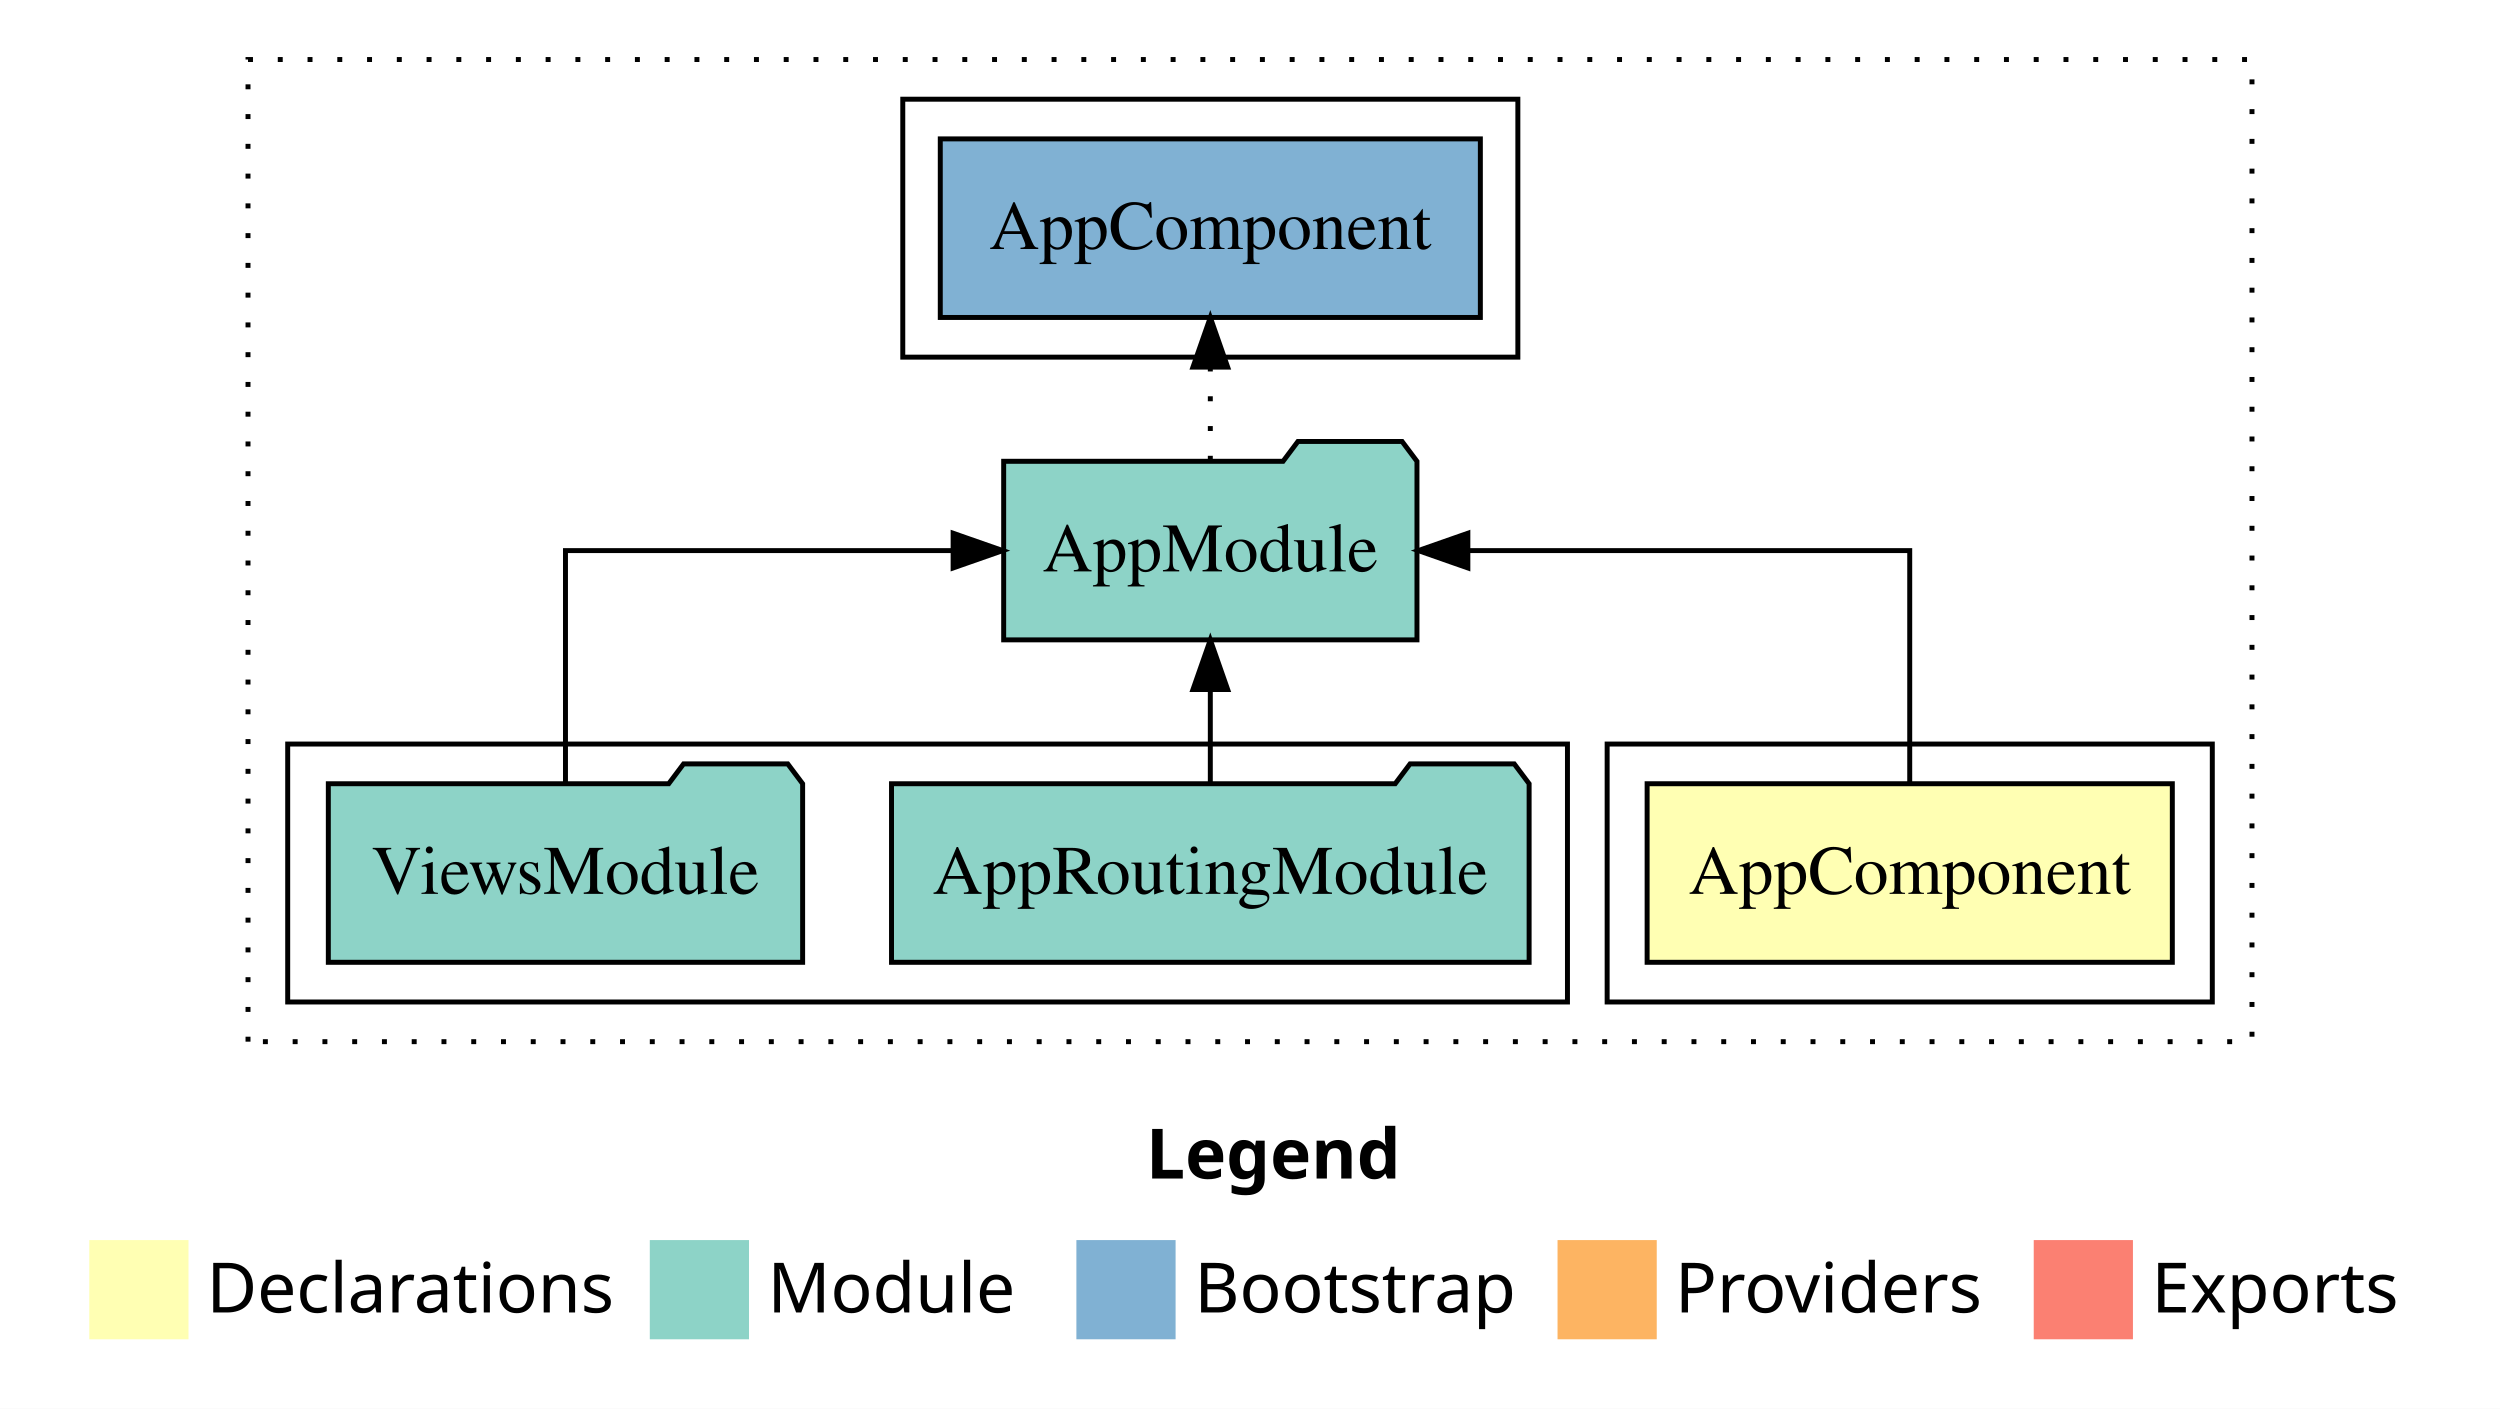
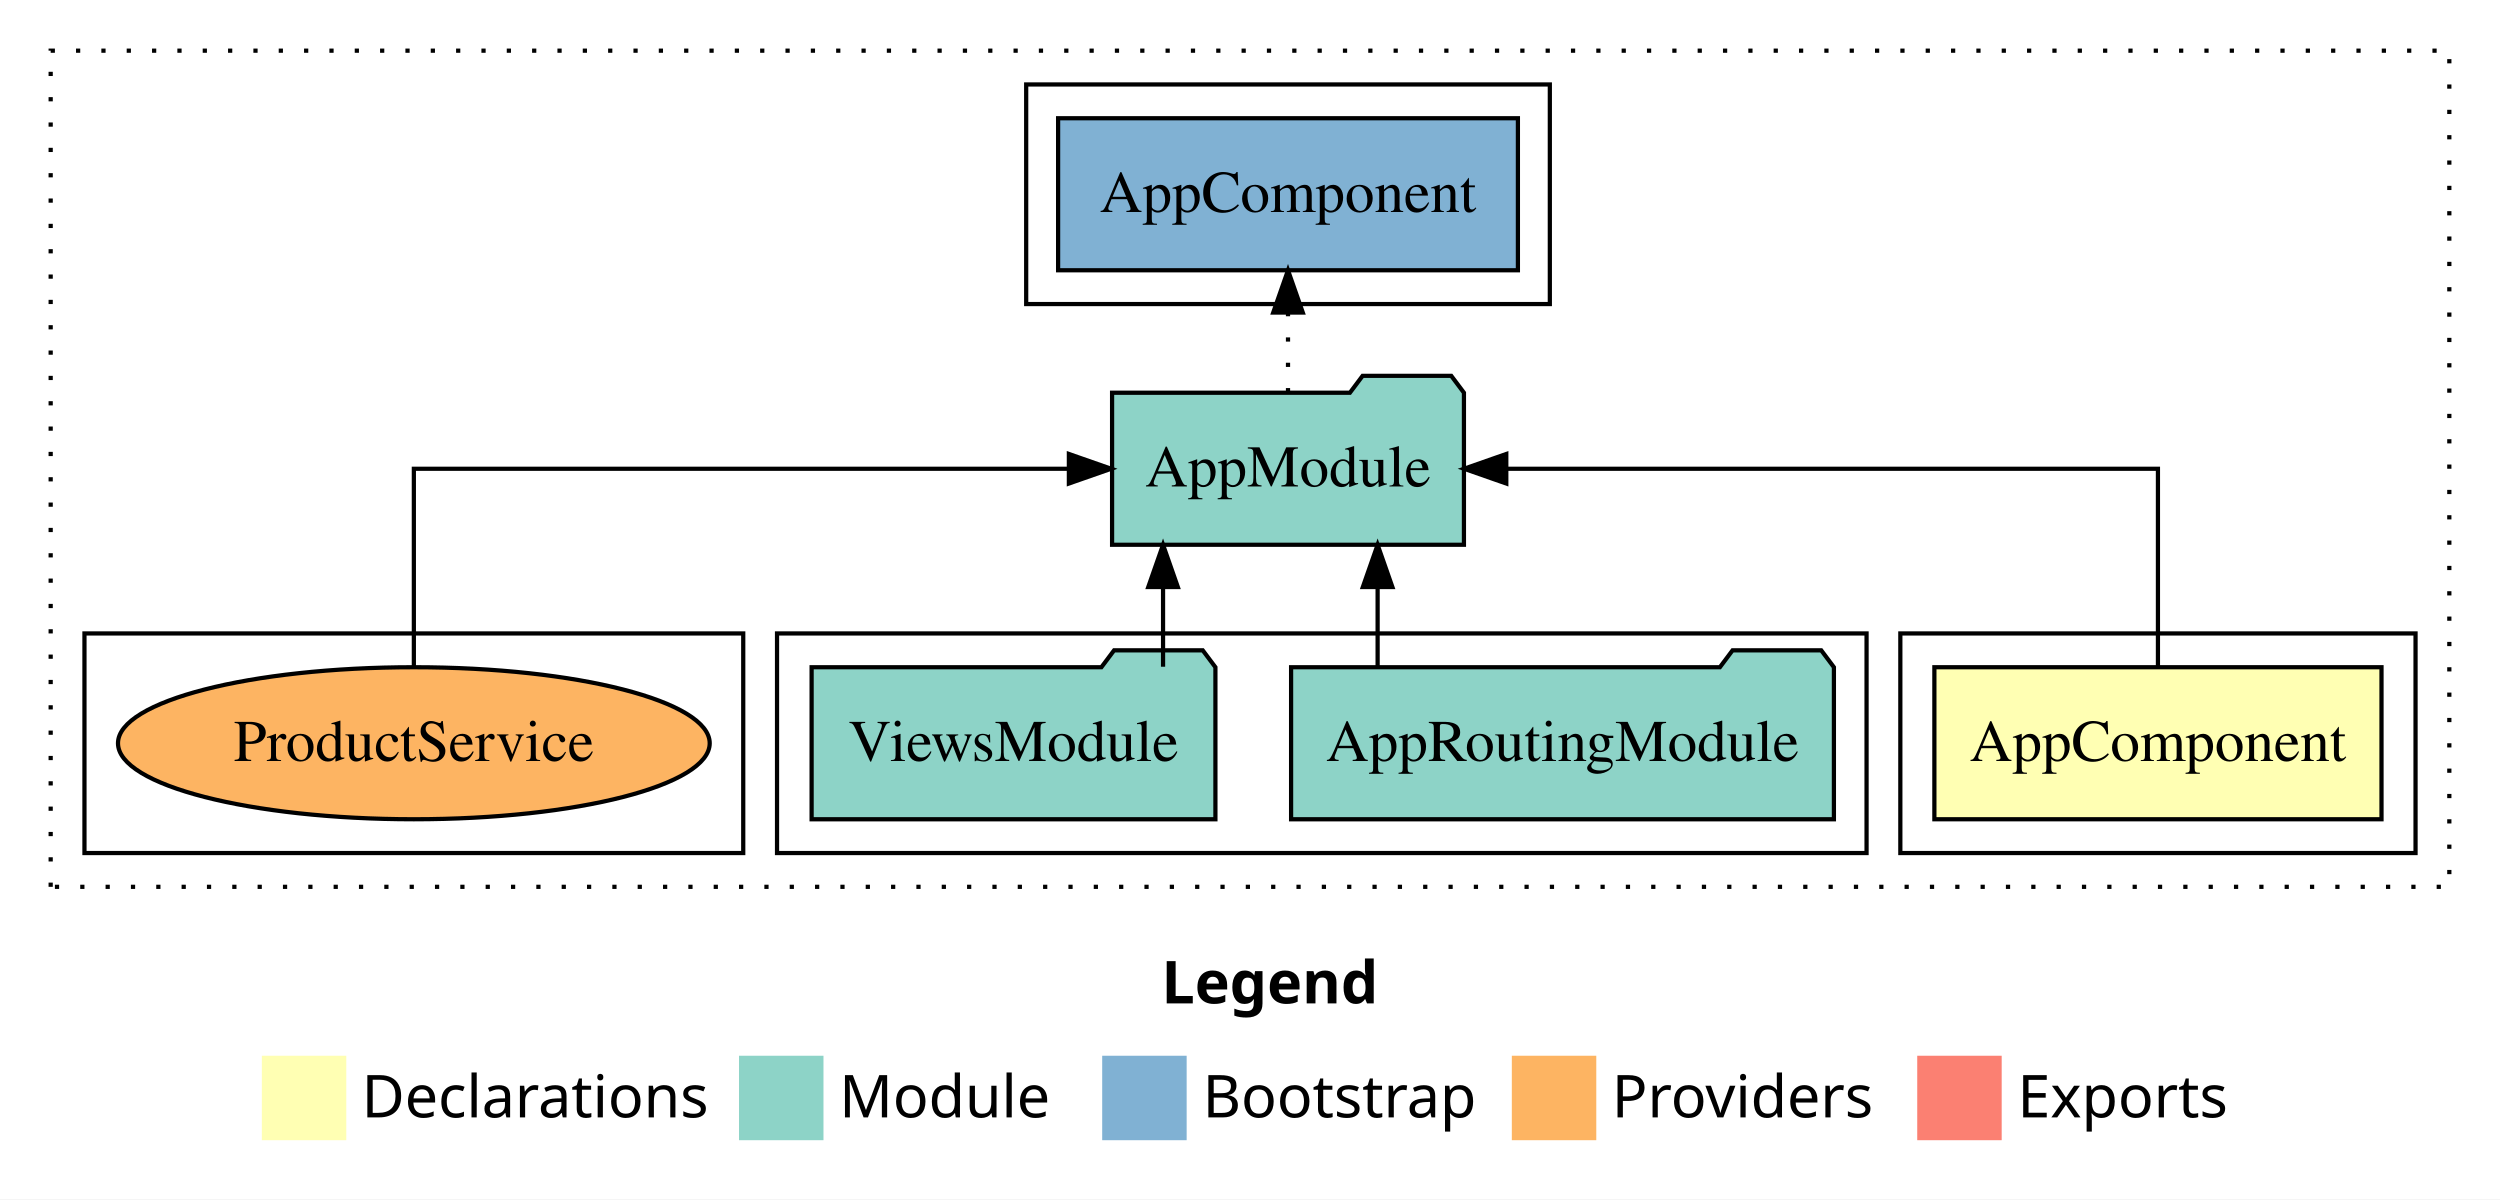
- <svg xmlns="http://www.w3.org/2000/svg" width="504pt" height="284pt" viewBox="0.00 0.00 504.00 284.00">
+ <svg xmlns="http://www.w3.org/2000/svg" width="592pt" height="284pt" viewBox="0.00 0.00 592.00 284.00">
  <g id="graph0" class="graph" transform="scale(1 1) rotate(0) translate(4 280)">
-     <polygon fill="white" stroke="transparent" points="-4,4 -4,-280 500,-280 500,4 -4,4" />
-     <text text-anchor="start" x="227.01" y="-42.4" font-family="Times-12" font-weight="bold" font-size="14.00">Legend</text>
-     <polygon fill="#ffffb3" stroke="transparent" points="14,-10 14,-30 34,-30 34,-10 14,-10" />
-     <text text-anchor="start" x="37.63" y="-15.4" font-family="Times-12" font-size="14.00">  Declarations</text>
-     <polygon fill="#8dd3c7" stroke="transparent" points="127,-10 127,-30 147,-30 147,-10 127,-10" />
-     <text text-anchor="start" x="150.73" y="-15.4" font-family="Times-12" font-size="14.00">  Module</text>
-     <polygon fill="#80b1d3" stroke="transparent" points="213,-10 213,-30 233,-30 233,-10 213,-10" />
-     <text text-anchor="start" x="236.78" y="-15.4" font-family="Times-12" font-size="14.00">  Bootstrap</text>
-     <polygon fill="#fdb462" stroke="transparent" points="310,-10 310,-30 330,-30 330,-10 310,-10" />
-     <text text-anchor="start" x="333.67" y="-15.4" font-family="Times-12" font-size="14.00">  Providers</text>
-     <polygon fill="#fb8072" stroke="transparent" points="406,-10 406,-30 426,-30 426,-10 406,-10" />
-     <text text-anchor="start" x="429.73" y="-15.4" font-family="Times-12" font-size="14.00">  Exports</text>
+     <polygon fill="white" stroke="transparent" points="-4,4 -4,-280 588,-280 588,4 -4,4" />
+     <text text-anchor="start" x="271.01" y="-42.4" font-family="Times-12" font-weight="bold" font-size="14.00">Legend</text>
+     <polygon fill="#ffffb3" stroke="transparent" points="58,-10 58,-30 78,-30 78,-10 58,-10" />
+     <text text-anchor="start" x="81.63" y="-15.4" font-family="Times-12" font-size="14.00">  Declarations</text>
+     <polygon fill="#8dd3c7" stroke="transparent" points="171,-10 171,-30 191,-30 191,-10 171,-10" />
+     <text text-anchor="start" x="194.73" y="-15.4" font-family="Times-12" font-size="14.00">  Module</text>
+     <polygon fill="#80b1d3" stroke="transparent" points="257,-10 257,-30 277,-30 277,-10 257,-10" />
+     <text text-anchor="start" x="280.78" y="-15.4" font-family="Times-12" font-size="14.00">  Bootstrap</text>
+     <polygon fill="#fdb462" stroke="transparent" points="354,-10 354,-30 374,-30 374,-10 354,-10" />
+     <text text-anchor="start" x="377.67" y="-15.4" font-family="Times-12" font-size="14.00">  Providers</text>
+     <polygon fill="#fb8072" stroke="transparent" points="450,-10 450,-30 470,-30 470,-10 450,-10" />
+     <text text-anchor="start" x="473.73" y="-15.4" font-family="Times-12" font-size="14.00">  Exports</text>
    <g id="clust1" class="cluster">
-       <polygon fill="none" stroke="black" stroke-dasharray="1,5" points="46,-70 46,-268 450,-268 450,-70 46,-70" />
+       <polygon fill="none" stroke="black" stroke-dasharray="1,5" points="8,-70 8,-268 576,-268 576,-70 8,-70" />
    </g>
    <g id="clust2" class="cluster">
-       <polygon fill="none" stroke="black" points="320,-78 320,-130 442,-130 442,-78 320,-78" />
+       <polygon fill="none" stroke="black" points="446,-78 446,-130 568,-130 568,-78 446,-78" />
    </g>
    <g id="clust4" class="cluster">
-       <polygon fill="none" stroke="black" points="54,-78 54,-130 312,-130 312,-78 54,-78" />
+       <polygon fill="none" stroke="black" points="180,-78 180,-130 438,-130 438,-78 180,-78" />
    </g>
    <g id="clust6" class="cluster">
-       <polygon fill="none" stroke="black" points="178,-208 178,-260 302,-260 302,-208 178,-208" />
+       <polygon fill="none" stroke="black" points="239,-208 239,-260 363,-260 363,-208 239,-208" />
+     </g>
+     <g id="clust7" class="cluster">
+       <polygon fill="none" stroke="black" points="16,-78 16,-130 172,-130 172,-78 16,-78" />
    </g>
    <g id="node1" class="node">
-       <polygon fill="#ffffb3" stroke="black" points="433.94,-122 328.06,-122 328.06,-86 433.94,-86 433.94,-122" />
-       <text text-anchor="middle" x="381" y="-99.8" font-family="Times,serif" font-size="14.00">AppComponent</text>
+       <polygon fill="#ffffb3" stroke="black" points="559.94,-122 454.06,-122 454.06,-86 559.94,-86 559.94,-122" />
+       <text text-anchor="middle" x="507" y="-99.8" font-family="Times,serif" font-size="14.00">AppComponent</text>
    </g>
    <g id="node2" class="node">
-       <polygon fill="#8dd3c7" stroke="black" points="281.66,-187 278.66,-191 257.66,-191 254.66,-187 198.34,-187 198.34,-151 281.66,-151 281.66,-187" />
-       <text text-anchor="middle" x="240" y="-164.8" font-family="Times,serif" font-size="14.00">AppModule</text>
+       <polygon fill="#8dd3c7" stroke="black" points="342.66,-187 339.66,-191 318.66,-191 315.66,-187 259.34,-187 259.34,-151 342.66,-151 342.66,-187" />
+       <text text-anchor="middle" x="301" y="-164.8" font-family="Times,serif" font-size="14.00">AppModule</text>
    </g>
    <g id="edge1" class="edge">
-       <path fill="none" stroke="black" d="M381,-122.11C381,-141.34 381,-169 381,-169 381,-169 291.92,-169 291.92,-169" />
-       <polygon fill="black" stroke="black" points="291.92,-165.5 281.92,-169 291.92,-172.5 291.92,-165.5" />
+       <path fill="none" stroke="black" d="M507,-122.11C507,-141.34 507,-169 507,-169 507,-169 352.69,-169 352.69,-169" />
+       <polygon fill="black" stroke="black" points="352.69,-165.5 342.69,-169 352.69,-172.5 352.69,-165.5" />
    </g>
    <g id="node5" class="node">
-       <polygon fill="#80b1d3" stroke="black" points="294.44,-252 185.56,-252 185.56,-216 294.44,-216 294.44,-252" />
-       <text text-anchor="middle" x="240" y="-229.8" font-family="Times,serif" font-size="14.00">AppComponent </text>
+       <polygon fill="#80b1d3" stroke="black" points="355.44,-252 246.56,-252 246.56,-216 355.44,-216 355.44,-252" />
+       <text text-anchor="middle" x="301" y="-229.8" font-family="Times,serif" font-size="14.00">AppComponent </text>
    </g>
    <g id="edge4" class="edge">
-       <path fill="none" stroke="black" stroke-dasharray="1,5" d="M240,-187.11C240,-187.11 240,-205.99 240,-205.99" />
-       <polygon fill="black" stroke="black" points="236.5,-205.99 240,-215.99 243.5,-205.99 236.5,-205.99" />
+       <path fill="none" stroke="black" stroke-dasharray="1,5" d="M301,-187.11C301,-187.11 301,-205.99 301,-205.99" />
+       <polygon fill="black" stroke="black" points="297.5,-205.99 301,-215.99 304.5,-205.99 297.5,-205.99" />
    </g>
    <g id="node3" class="node">
-       <polygon fill="#8dd3c7" stroke="black" points="304.27,-122 301.27,-126 280.27,-126 277.27,-122 175.73,-122 175.73,-86 304.27,-86 304.27,-122" />
-       <text text-anchor="middle" x="240" y="-99.8" font-family="Times,serif" font-size="14.00">AppRoutingModule</text>
+       <polygon fill="#8dd3c7" stroke="black" points="430.27,-122 427.27,-126 406.27,-126 403.27,-122 301.73,-122 301.73,-86 430.27,-86 430.27,-122" />
+       <text text-anchor="middle" x="366" y="-99.8" font-family="Times,serif" font-size="14.00">AppRoutingModule</text>
    </g>
    <g id="edge2" class="edge">
-       <path fill="none" stroke="black" d="M240,-122.11C240,-122.11 240,-140.99 240,-140.99" />
-       <polygon fill="black" stroke="black" points="236.5,-140.99 240,-150.99 243.5,-140.99 236.5,-140.99" />
+       <path fill="none" stroke="black" d="M322.22,-122.11C322.22,-122.11 322.22,-140.99 322.22,-140.99" />
+       <polygon fill="black" stroke="black" points="318.72,-140.99 322.22,-150.99 325.72,-140.99 318.72,-140.99" />
    </g>
    <g id="node4" class="node">
-       <polygon fill="#8dd3c7" stroke="black" points="157.81,-122 154.81,-126 133.81,-126 130.81,-122 62.19,-122 62.19,-86 157.81,-86 157.81,-122" />
-       <text text-anchor="middle" x="110" y="-99.8" font-family="Times,serif" font-size="14.00">ViewsModule</text>
+       <polygon fill="#8dd3c7" stroke="black" points="283.81,-122 280.81,-126 259.81,-126 256.81,-122 188.19,-122 188.19,-86 283.81,-86 283.81,-122" />
+       <text text-anchor="middle" x="236" y="-99.8" font-family="Times,serif" font-size="14.00">ViewsModule</text>
    </g>
    <g id="edge3" class="edge">
-       <path fill="none" stroke="black" d="M110,-122.11C110,-141.34 110,-169 110,-169 110,-169 188.15,-169 188.15,-169" />
-       <polygon fill="black" stroke="black" points="188.15,-172.5 198.15,-169 188.15,-165.5 188.15,-172.5" />
+       <path fill="none" stroke="black" d="M271.41,-122.11C271.41,-122.11 271.41,-140.99 271.41,-140.99" />
+       <polygon fill="black" stroke="black" points="267.91,-140.99 271.41,-150.99 274.91,-140.99 267.91,-140.99" />
+     </g>
+     <g id="node6" class="node">
+       <ellipse fill="#fdb462" stroke="black" cx="94" cy="-104" rx="70.06" ry="18" />
+       <text text-anchor="middle" x="94" y="-99.8" font-family="Times,serif" font-size="14.00">ProductService</text>
+     </g>
+     <g id="edge5" class="edge">
+       <path fill="none" stroke="black" d="M94,-122.11C94,-141.34 94,-169 94,-169 94,-169 249.11,-169 249.11,-169" />
+       <polygon fill="black" stroke="black" points="249.11,-172.5 259.11,-169 249.11,-165.5 249.11,-172.5" />
    </g>
  </g>
</svg>
